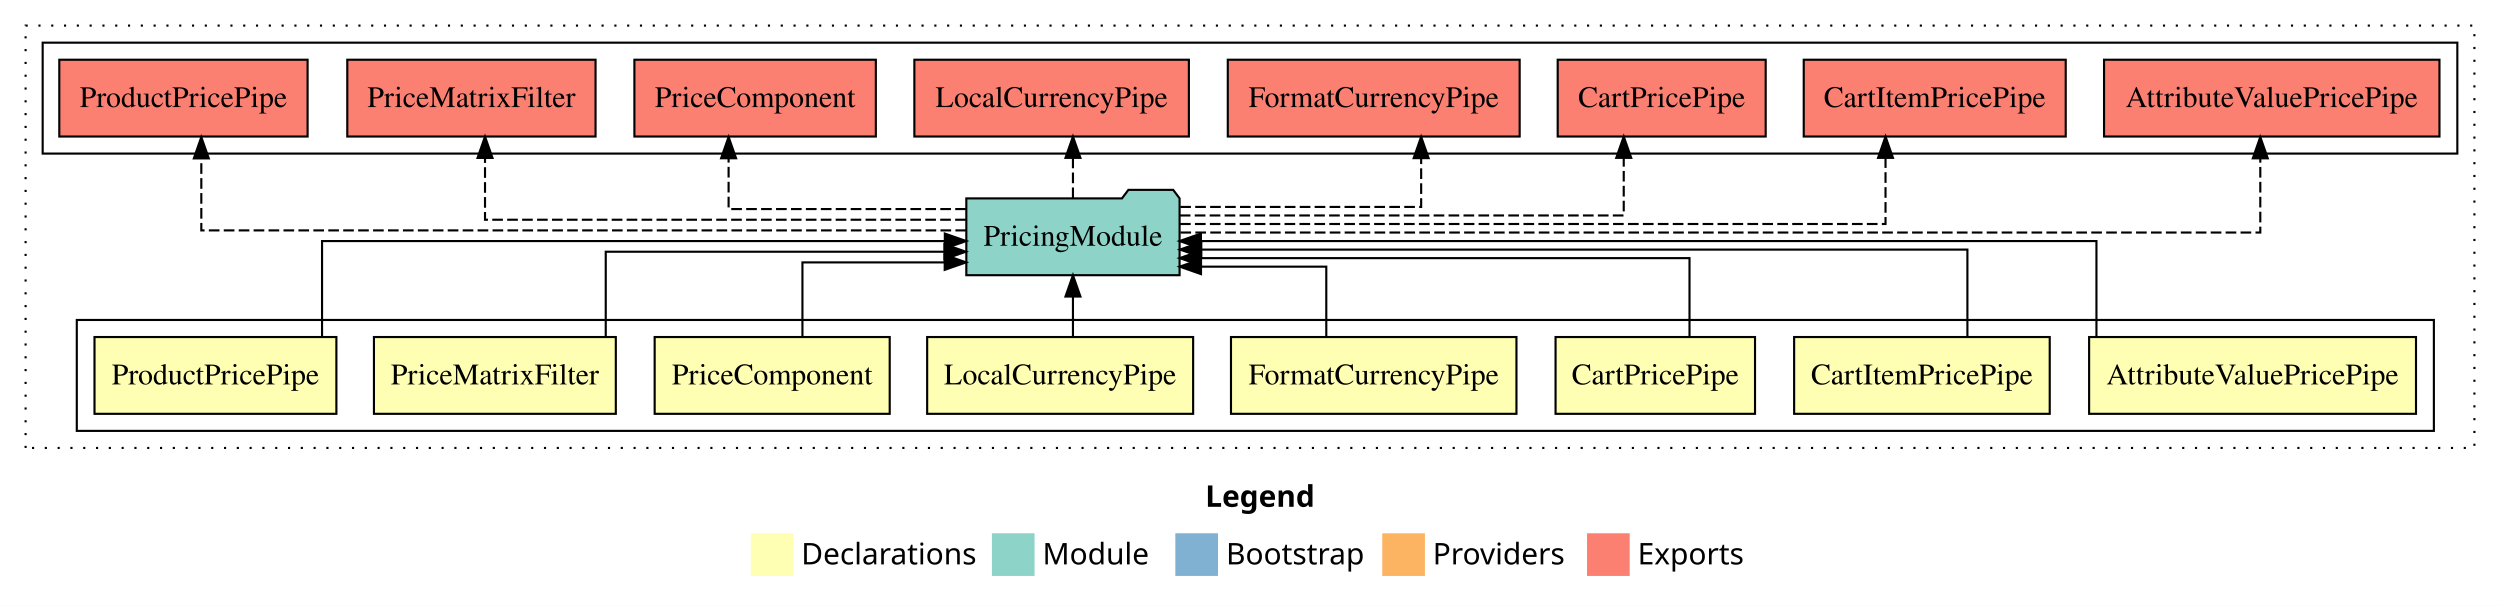
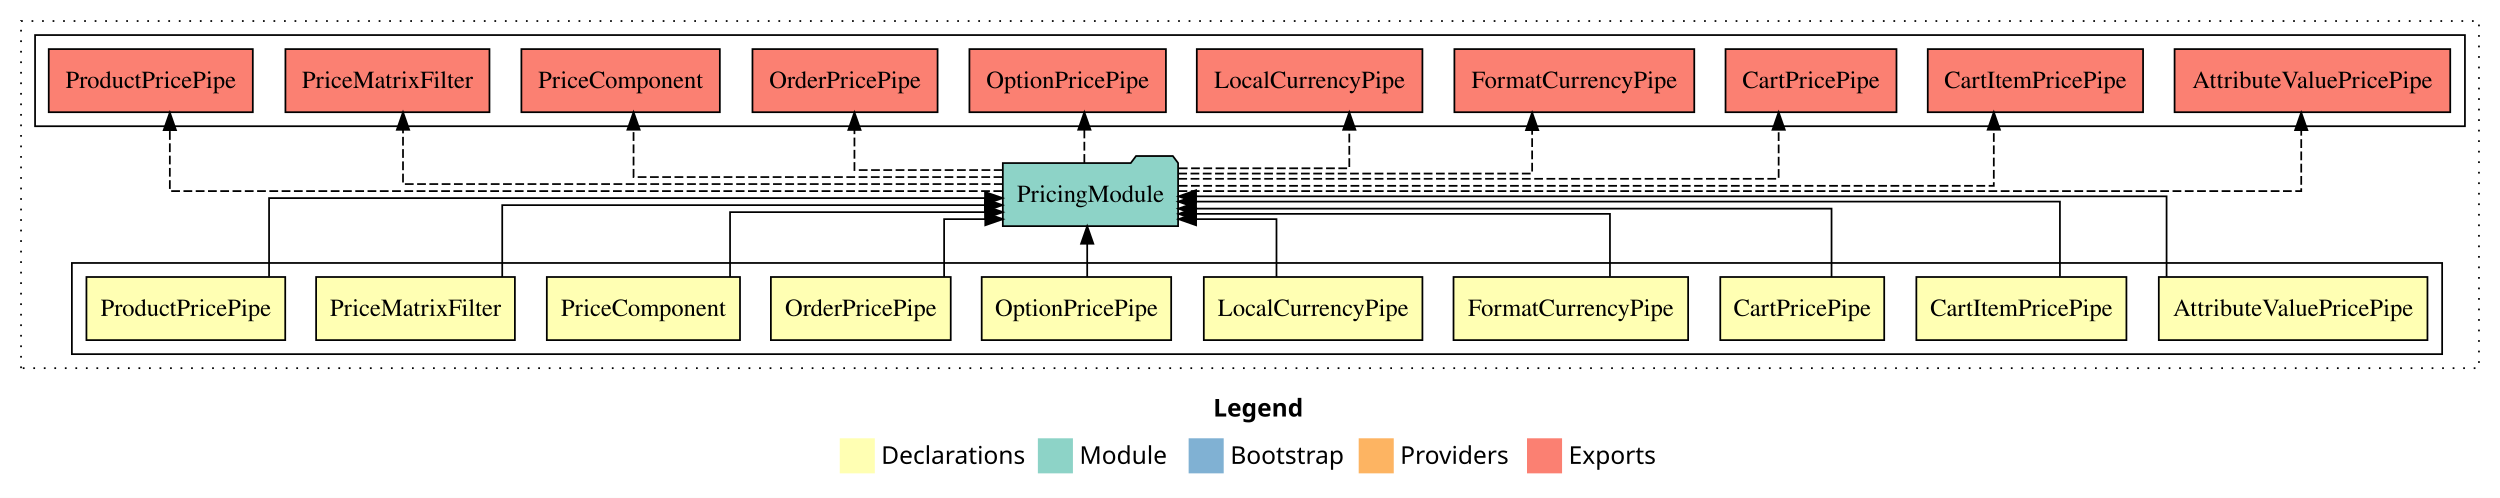
- <svg xmlns="http://www.w3.org/2000/svg" width="1172pt" height="284pt" viewBox="0.00 0.00 1172.00 284.00">
+ <svg xmlns="http://www.w3.org/2000/svg" width="1426pt" height="284pt" viewBox="0.00 0.00 1426.00 284.00">
  <g id="graph0" class="graph" transform="scale(1 1) rotate(0) translate(4 280)">
-     <polygon fill="#ffffff" stroke="transparent" points="-4,4 -4,-280 1168,-280 1168,4 -4,4" />
-     <text text-anchor="start" x="561.009" y="-42.4" font-family="sans-serif" font-weight="bold" font-size="14.00" fill="#000000">Legend</text>
-     <polygon fill="#ffffb3" stroke="transparent" points="348,-10 348,-30 368,-30 368,-10 348,-10" />
-     <text text-anchor="start" x="371.629" y="-15.4" font-family="sans-serif" font-size="14.00" fill="#000000">  Declarations</text>
-     <polygon fill="#8dd3c7" stroke="transparent" points="461,-10 461,-30 481,-30 481,-10 461,-10" />
-     <text text-anchor="start" x="484.725" y="-15.4" font-family="sans-serif" font-size="14.00" fill="#000000">  Module</text>
-     <polygon fill="#80b1d3" stroke="transparent" points="547,-10 547,-30 567,-30 567,-10 547,-10" />
-     <text text-anchor="start" x="570.781" y="-15.4" font-family="sans-serif" font-size="14.00" fill="#000000">  Bootstrap</text>
-     <polygon fill="#fdb462" stroke="transparent" points="644,-10 644,-30 664,-30 664,-10 644,-10" />
-     <text text-anchor="start" x="667.673" y="-15.4" font-family="sans-serif" font-size="14.00" fill="#000000">  Providers</text>
-     <polygon fill="#fb8072" stroke="transparent" points="740,-10 740,-30 760,-30 760,-10 740,-10" />
-     <text text-anchor="start" x="763.726" y="-15.4" font-family="sans-serif" font-size="14.00" fill="#000000">  Exports</text>
+     <polygon fill="#ffffff" stroke="transparent" points="-4,4 -4,-280 1422,-280 1422,4 -4,4" />
+     <text text-anchor="start" x="688.009" y="-42.4" font-family="sans-serif" font-weight="bold" font-size="14.00" fill="#000000">Legend</text>
+     <polygon fill="#ffffb3" stroke="transparent" points="475,-10 475,-30 495,-30 495,-10 475,-10" />
+     <text text-anchor="start" x="498.629" y="-15.4" font-family="sans-serif" font-size="14.00" fill="#000000">  Declarations</text>
+     <polygon fill="#8dd3c7" stroke="transparent" points="588,-10 588,-30 608,-30 608,-10 588,-10" />
+     <text text-anchor="start" x="611.725" y="-15.4" font-family="sans-serif" font-size="14.00" fill="#000000">  Module</text>
+     <polygon fill="#80b1d3" stroke="transparent" points="674,-10 674,-30 694,-30 694,-10 674,-10" />
+     <text text-anchor="start" x="697.781" y="-15.4" font-family="sans-serif" font-size="14.00" fill="#000000">  Bootstrap</text>
+     <polygon fill="#fdb462" stroke="transparent" points="771,-10 771,-30 791,-30 791,-10 771,-10" />
+     <text text-anchor="start" x="794.673" y="-15.4" font-family="sans-serif" font-size="14.00" fill="#000000">  Providers</text>
+     <polygon fill="#fb8072" stroke="transparent" points="867,-10 867,-30 887,-30 887,-10 867,-10" />
+     <text text-anchor="start" x="890.726" y="-15.4" font-family="sans-serif" font-size="14.00" fill="#000000">  Exports</text>
    <g id="clust1" class="cluster">
-       <polygon fill="none" stroke="#000000" stroke-dasharray="1,5" points="8,-70 8,-268 1156,-268 1156,-70 8,-70" />
+       <polygon fill="none" stroke="#000000" stroke-dasharray="1,5" points="8,-70 8,-268 1410,-268 1410,-70 8,-70" />
    </g>
    <g id="clust2" class="cluster">
-       <polygon fill="none" stroke="#000000" points="32,-78 32,-130 1137,-130 1137,-78 32,-78" />
+       <polygon fill="none" stroke="#000000" points="37,-78 37,-130 1389,-130 1389,-78 37,-78" />
    </g>
-     <g id="clust12" class="cluster">
-       <polygon fill="none" stroke="#000000" points="16,-208 16,-260 1148,-260 1148,-208 16,-208" />
+     <g id="clust14" class="cluster">
+       <polygon fill="none" stroke="#000000" points="16,-208 16,-260 1402,-260 1402,-208 16,-208" />
    </g>
    <g id="node1" class="node">
-       <polygon fill="#ffffb3" stroke="#000000" points="1128.622,-122 975.378,-122 975.378,-86 1128.622,-86 1128.622,-122" />
-       <text text-anchor="middle" x="1052" y="-99.8" font-family="Times,serif" font-size="14.00" fill="#000000">AttributeValuePricePipe</text>
+       <polygon fill="#ffffb3" stroke="#000000" points="1380.622,-122 1227.378,-122 1227.378,-86 1380.622,-86 1380.622,-122" />
+       <text text-anchor="middle" x="1304" y="-99.8" font-family="Times,serif" font-size="14.00" fill="#000000">AttributeValuePricePipe</text>
+     </g>
+     <g id="node11" class="node">
+       <polygon fill="#8dd3c7" stroke="#000000" points="667.989,-187 664.989,-191 643.989,-191 640.989,-187 568.011,-187 568.011,-151 667.989,-151 667.989,-187" />
+       <text text-anchor="middle" x="618" y="-164.8" font-family="Times,serif" font-size="14.00" fill="#000000">PricingModule</text>
+     </g>
+     <g id="edge1" class="edge">
+       <path fill="none" stroke="#000000" d="M1231.814,-122.169C1231.814,-141.09 1231.814,-168 1231.814,-168 1231.814,-168 678.231,-168 678.231,-168" />
+       <polygon fill="#000000" stroke="#000000" points="678.231,-164.5 668.231,-168 678.231,-171.5 678.231,-164.5" />
+     </g>
+     <g id="node2" class="node">
+       <polygon fill="#ffffb3" stroke="#000000" points="1208.91,-122 1089.09,-122 1089.09,-86 1208.91,-86 1208.91,-122" />
+       <text text-anchor="middle" x="1149" y="-99.8" font-family="Times,serif" font-size="14.00" fill="#000000">CartItemPricePipe</text>
+     </g>
+     <g id="edge2" class="edge">
+       <path fill="none" stroke="#000000" d="M1170.985,-122.302C1170.985,-140.27 1170.985,-165 1170.985,-165 1170.985,-165 678.049,-165 678.049,-165" />
+       <polygon fill="#000000" stroke="#000000" points="678.049,-161.5 668.049,-165 678.049,-168.5 678.049,-161.5" />
+     </g>
+     <g id="node3" class="node">
+       <polygon fill="#ffffb3" stroke="#000000" points="1070.754,-122 977.246,-122 977.246,-86 1070.754,-86 1070.754,-122" />
+       <text text-anchor="middle" x="1024" y="-99.8" font-family="Times,serif" font-size="14.00" fill="#000000">CartPricePipe</text>
+     </g>
+     <g id="edge3" class="edge">
+       <path fill="none" stroke="#000000" d="M1040.709,-122.035C1040.709,-138.734 1040.709,-161 1040.709,-161 1040.709,-161 678.15,-161 678.15,-161" />
+       <polygon fill="#000000" stroke="#000000" points="678.15,-157.5 668.15,-161 678.15,-164.5 678.15,-157.5" />
+     </g>
+     <g id="node4" class="node">
+       <polygon fill="#ffffb3" stroke="#000000" points="958.914,-122 825.086,-122 825.086,-86 958.914,-86 958.914,-122" />
+       <text text-anchor="middle" x="892" y="-99.8" font-family="Times,serif" font-size="14.00" fill="#000000">FormatCurrencyPipe</text>
+     </g>
+     <g id="edge4" class="edge">
+       <path fill="none" stroke="#000000" d="M914.319,-122.282C914.319,-137.948 914.319,-158 914.319,-158 914.319,-158 678.266,-158 678.266,-158" />
+       <polygon fill="#000000" stroke="#000000" points="678.266,-154.5 668.266,-158 678.266,-161.5 678.266,-154.5" />
+     </g>
+     <g id="node5" class="node">
+       <polygon fill="#ffffb3" stroke="#000000" points="807.347,-122 682.653,-122 682.653,-86 807.347,-86 807.347,-122" />
+       <text text-anchor="middle" x="745" y="-99.8" font-family="Times,serif" font-size="14.00" fill="#000000">LocalCurrencyPipe</text>
+     </g>
+     <g id="edge5" class="edge">
+       <path fill="none" stroke="#000000" d="M724.109,-122.124C724.109,-136.783 724.109,-155 724.109,-155 724.109,-155 678.258,-155 678.258,-155" />
+       <polygon fill="#000000" stroke="#000000" points="678.258,-151.5 668.258,-155 678.258,-158.5 678.258,-151.5" />
+     </g>
+     <g id="node6" class="node">
+       <polygon fill="#ffffb3" stroke="#000000" points="664.04,-122 555.96,-122 555.96,-86 664.04,-86 664.04,-122" />
+       <text text-anchor="middle" x="610" y="-99.8" font-family="Times,serif" font-size="14.00" fill="#000000">OptionPricePipe</text>
+     </g>
+     <g id="edge6" class="edge">
+       <path fill="none" stroke="#000000" d="M616.138,-122.106C616.138,-122.106 616.138,-140.991 616.138,-140.991" />
+       <polygon fill="#000000" stroke="#000000" points="612.638,-140.991 616.138,-150.991 619.638,-140.991 612.638,-140.991" />
+     </g>
+     <g id="node7" class="node">
+       <polygon fill="#ffffb3" stroke="#000000" points="538.294,-122 435.706,-122 435.706,-86 538.294,-86 538.294,-122" />
+       <text text-anchor="middle" x="487" y="-99.8" font-family="Times,serif" font-size="14.00" fill="#000000">OrderPricePipe</text>
+     </g>
+     <g id="edge7" class="edge">
+       <path fill="none" stroke="#000000" d="M534.522,-122.124C534.522,-136.783 534.522,-155 534.522,-155 534.522,-155 557.995,-155 557.995,-155" />
+       <polygon fill="#000000" stroke="#000000" points="557.995,-158.5 567.995,-155 557.994,-151.5 557.995,-158.5" />
+     </g>
+     <g id="node8" class="node">
+       <polygon fill="#ffffb3" stroke="#000000" points="418.095,-122 307.905,-122 307.905,-86 418.095,-86 418.095,-122" />
+       <text text-anchor="middle" x="363" y="-99.8" font-family="Times,serif" font-size="14.00" fill="#000000">PriceComponent</text>
+     </g>
+     <g id="edge8" class="edge">
+       <path fill="none" stroke="#000000" d="M412.423,-122.009C412.423,-138.049 412.423,-159 412.423,-159 412.423,-159 557.973,-159 557.973,-159" />
+       <polygon fill="#000000" stroke="#000000" points="557.973,-162.5 567.973,-159 557.973,-155.5 557.973,-162.5" />
    </g>
    <g id="node9" class="node">
-       <polygon fill="#8dd3c7" stroke="#000000" points="548.989,-187 545.989,-191 524.989,-191 521.989,-187 449.011,-187 449.011,-151 548.989,-151 548.989,-187" />
-       <text text-anchor="middle" x="499" y="-164.8" font-family="Times,serif" font-size="14.00" fill="#000000">PricingModule</text>
+       <polygon fill="#ffffb3" stroke="#000000" points="289.694,-122 176.306,-122 176.306,-86 289.694,-86 289.694,-122" />
+       <text text-anchor="middle" x="233" y="-99.8" font-family="Times,serif" font-size="14.00" fill="#000000">PriceMatrixFilter</text>
    </g>
-     <g id="edge1" class="edge">
-       <path fill="none" stroke="#000000" d="M978.814,-122.222C978.814,-140.828 978.814,-167 978.814,-167 978.814,-167 558.991,-167 558.991,-167" />
-       <polygon fill="#000000" stroke="#000000" points="558.991,-163.5 548.991,-167 558.991,-170.5 558.991,-163.5" />
-     </g>
-     <g id="node2" class="node">
-       <polygon fill="#ffffb3" stroke="#000000" points="956.91,-122 837.09,-122 837.09,-86 956.91,-86 956.91,-122" />
-       <text text-anchor="middle" x="897" y="-99.8" font-family="Times,serif" font-size="14.00" fill="#000000">CartItemPricePipe</text>
-     </g>
-     <g id="edge2" class="edge">
-       <path fill="none" stroke="#000000" d="M918.318,-122.022C918.318,-139.373 918.318,-163 918.318,-163 918.318,-163 559.163,-163 559.163,-163" />
-       <polygon fill="#000000" stroke="#000000" points="559.163,-159.5 549.163,-163 559.163,-166.5 559.163,-159.5" />
-     </g>
-     <g id="node3" class="node">
-       <polygon fill="#ffffb3" stroke="#000000" points="818.754,-122 725.246,-122 725.246,-86 818.754,-86 818.754,-122" />
-       <text text-anchor="middle" x="772" y="-99.8" font-family="Times,serif" font-size="14.00" fill="#000000">CartPricePipe</text>
-     </g>
-     <g id="edge3" class="edge">
-       <path fill="none" stroke="#000000" d="M788.042,-122.009C788.042,-138.049 788.042,-159 788.042,-159 788.042,-159 559.017,-159 559.017,-159" />
-       <polygon fill="#000000" stroke="#000000" points="559.017,-155.5 549.017,-159 559.017,-162.5 559.017,-155.5" />
-     </g>
-     <g id="node4" class="node">
-       <polygon fill="#ffffb3" stroke="#000000" points="706.914,-122 573.086,-122 573.086,-86 706.914,-86 706.914,-122" />
-       <text text-anchor="middle" x="640" y="-99.8" font-family="Times,serif" font-size="14.00" fill="#000000">FormatCurrencyPipe</text>
-     </g>
-     <g id="edge4" class="edge">
-       <path fill="none" stroke="#000000" d="M617.764,-122.124C617.764,-136.783 617.764,-155 617.764,-155 617.764,-155 559.023,-155 559.023,-155" />
-       <polygon fill="#000000" stroke="#000000" points="559.023,-151.5 549.023,-155 559.023,-158.5 559.023,-151.5" />
-     </g>
-     <g id="node5" class="node">
-       <polygon fill="#ffffb3" stroke="#000000" points="555.347,-122 430.653,-122 430.653,-86 555.347,-86 555.347,-122" />
-       <text text-anchor="middle" x="493" y="-99.8" font-family="Times,serif" font-size="14.00" fill="#000000">LocalCurrencyPipe</text>
-     </g>
-     <g id="edge5" class="edge">
-       <path fill="none" stroke="#000000" d="M499,-122.106C499,-122.106 499,-140.991 499,-140.991" />
-       <polygon fill="#000000" stroke="#000000" points="495.5,-140.991 499,-150.991 502.5,-140.991 495.5,-140.991" />
-     </g>
-     <g id="node6" class="node">
-       <polygon fill="#ffffb3" stroke="#000000" points="413.095,-122 302.905,-122 302.905,-86 413.095,-86 413.095,-122" />
-       <text text-anchor="middle" x="358" y="-99.8" font-family="Times,serif" font-size="14.00" fill="#000000">PriceComponent</text>
-     </g>
-     <g id="edge6" class="edge">
-       <path fill="none" stroke="#000000" d="M372.183,-122.24C372.183,-137.571 372.183,-157 372.183,-157 372.183,-157 438.878,-157 438.878,-157" />
-       <polygon fill="#000000" stroke="#000000" points="438.878,-160.5 448.878,-157 438.878,-153.5 438.878,-160.5" />
-     </g>
-     <g id="node7" class="node">
-       <polygon fill="#ffffb3" stroke="#000000" points="284.694,-122 171.306,-122 171.306,-86 284.694,-86 284.694,-122" />
-       <text text-anchor="middle" x="228" y="-99.8" font-family="Times,serif" font-size="14.00" fill="#000000">PriceMatrixFilter</text>
-     </g>
-     <g id="edge7" class="edge">
-       <path fill="none" stroke="#000000" d="M279.972,-122.034C279.972,-139.06 279.972,-162 279.972,-162 279.972,-162 438.75,-162 438.75,-162" />
-       <polygon fill="#000000" stroke="#000000" points="438.75,-165.5 448.75,-162 438.75,-158.5 438.75,-165.5" />
-     </g>
-     <g id="node8" class="node">
-       <polygon fill="#ffffb3" stroke="#000000" points="153.699,-122 40.301,-122 40.301,-86 153.699,-86 153.699,-122" />
-       <text text-anchor="middle" x="97" y="-99.8" font-family="Times,serif" font-size="14.00" fill="#000000">ProductPricePipe</text>
-     </g>
-     <g id="edge8" class="edge">
-       <path fill="none" stroke="#000000" d="M146.975,-122.222C146.975,-140.828 146.975,-167 146.975,-167 146.975,-167 438.937,-167 438.937,-167" />
-       <polygon fill="#000000" stroke="#000000" points="438.937,-170.5 448.937,-167 438.937,-163.5 438.937,-170.5" />
+     <g id="edge9" class="edge">
+       <path fill="none" stroke="#000000" d="M282.472,-122.022C282.472,-139.373 282.472,-163 282.472,-163 282.472,-163 557.768,-163 557.768,-163" />
+       <polygon fill="#000000" stroke="#000000" points="557.768,-166.5 567.768,-163 557.768,-159.5 557.768,-166.5" />
    </g>
    <g id="node10" class="node">
-       <polygon fill="#fb8072" stroke="#000000" points="1139.621,-252 982.379,-252 982.379,-216 1139.621,-216 1139.621,-252" />
-       <text text-anchor="middle" x="1061" y="-229.8" font-family="Times,serif" font-size="14.00" fill="#000000">AttributeValuePricePipe </text>
-     </g>
-     <g id="edge9" class="edge">
-       <path fill="none" stroke="#000000" stroke-dasharray="5,2" d="M549.379,-171C686.397,-171 1055.625,-171 1055.625,-171 1055.625,-171 1055.625,-205.778 1055.625,-205.778" />
-       <polygon fill="#000000" stroke="#000000" points="1052.125,-205.778 1055.625,-215.778 1059.125,-205.778 1052.125,-205.778" />
-     </g>
-     <g id="node11" class="node">
-       <polygon fill="#fb8072" stroke="#000000" points="964.41,-252 841.59,-252 841.59,-216 964.41,-216 964.41,-252" />
-       <text text-anchor="middle" x="903" y="-229.8" font-family="Times,serif" font-size="14.00" fill="#000000">CartItemPricePipe </text>
+       <polygon fill="#ffffb3" stroke="#000000" points="158.699,-122 45.301,-122 45.301,-86 158.699,-86 158.699,-122" />
+       <text text-anchor="middle" x="102" y="-99.8" font-family="Times,serif" font-size="14.00" fill="#000000">ProductPricePipe</text>
    </g>
    <g id="edge10" class="edge">
-       <path fill="none" stroke="#000000" stroke-dasharray="5,2" d="M549.192,-175C652.631,-175 879.932,-175 879.932,-175 879.932,-175 879.932,-205.977 879.932,-205.977" />
-       <polygon fill="#000000" stroke="#000000" points="876.432,-205.977 879.932,-215.977 883.432,-205.977 876.432,-205.977" />
+       <path fill="none" stroke="#000000" d="M149.475,-122.222C149.475,-140.828 149.475,-167 149.475,-167 149.475,-167 557.86,-167 557.86,-167" />
+       <polygon fill="#000000" stroke="#000000" points="557.86,-170.5 567.86,-167 557.86,-163.5 557.86,-170.5" />
    </g>
    <g id="node12" class="node">
-       <polygon fill="#fb8072" stroke="#000000" points="823.754,-252 726.246,-252 726.246,-216 823.754,-216 823.754,-252" />
-       <text text-anchor="middle" x="775" y="-229.8" font-family="Times,serif" font-size="14.00" fill="#000000">CartPricePipe </text>
+       <polygon fill="#fb8072" stroke="#000000" points="1393.621,-252 1236.379,-252 1236.379,-216 1393.621,-216 1393.621,-252" />
+       <text text-anchor="middle" x="1315" y="-229.8" font-family="Times,serif" font-size="14.00" fill="#000000">AttributeValuePricePipe </text>
    </g>
    <g id="edge11" class="edge">
-       <path fill="none" stroke="#000000" stroke-dasharray="5,2" d="M549.091,-179C624.179,-179 757.208,-179 757.208,-179 757.208,-179 757.208,-205.991 757.208,-205.991" />
-       <polygon fill="#000000" stroke="#000000" points="753.708,-205.991 757.208,-215.991 760.708,-205.991 753.708,-205.991" />
+       <path fill="none" stroke="#000000" stroke-dasharray="5,2" d="M668.224,-171C827.149,-171 1308.625,-171 1308.625,-171 1308.625,-171 1308.625,-205.778 1308.625,-205.778" />
+       <polygon fill="#000000" stroke="#000000" points="1305.125,-205.778 1308.625,-215.778 1312.125,-205.778 1305.125,-205.778" />
    </g>
    <g id="node13" class="node">
-       <polygon fill="#fb8072" stroke="#000000" points="708.414,-252 571.586,-252 571.586,-216 708.414,-216 708.414,-252" />
-       <text text-anchor="middle" x="640" y="-229.8" font-family="Times,serif" font-size="14.00" fill="#000000">FormatCurrencyPipe </text>
+       <polygon fill="#fb8072" stroke="#000000" points="1218.41,-252 1095.59,-252 1095.59,-216 1218.41,-216 1218.41,-252" />
+       <text text-anchor="middle" x="1157" y="-229.8" font-family="Times,serif" font-size="14.00" fill="#000000">CartItemPricePipe </text>
    </g>
    <g id="edge12" class="edge">
-       <path fill="none" stroke="#000000" stroke-dasharray="5,2" d="M549.308,-183C597.27,-183 662.236,-183 662.236,-183 662.236,-183 662.236,-205.876 662.236,-205.876" />
-       <polygon fill="#000000" stroke="#000000" points="658.736,-205.876 662.236,-215.876 665.736,-205.876 658.736,-205.876" />
+       <path fill="none" stroke="#000000" stroke-dasharray="5,2" d="M668.344,-174C797.998,-174 1133.265,-174 1133.265,-174 1133.265,-174 1133.265,-205.998 1133.265,-205.998" />
+       <polygon fill="#000000" stroke="#000000" points="1129.765,-205.998 1133.265,-215.998 1136.765,-205.998 1129.765,-205.998" />
    </g>
    <g id="node14" class="node">
-       <polygon fill="#fb8072" stroke="#000000" points="553.348,-252 424.652,-252 424.652,-216 553.348,-216 553.348,-252" />
-       <text text-anchor="middle" x="489" y="-229.8" font-family="Times,serif" font-size="14.00" fill="#000000">LocalCurrencyPipe </text>
+       <polygon fill="#fb8072" stroke="#000000" points="1077.754,-252 980.246,-252 980.246,-216 1077.754,-216 1077.754,-252" />
+       <text text-anchor="middle" x="1029" y="-229.8" font-family="Times,serif" font-size="14.00" fill="#000000">CartPricePipe </text>
    </g>
    <g id="edge13" class="edge">
-       <path fill="none" stroke="#000000" stroke-dasharray="5,2" d="M499,-187.106C499,-187.106 499,-205.991 499,-205.991" />
-       <polygon fill="#000000" stroke="#000000" points="495.5,-205.991 499,-215.991 502.5,-205.991 495.5,-205.991" />
+       <path fill="none" stroke="#000000" stroke-dasharray="5,2" d="M668.114,-178C773.938,-178 1010.541,-178 1010.541,-178 1010.541,-178 1010.541,-205.973 1010.541,-205.973" />
+       <polygon fill="#000000" stroke="#000000" points="1007.041,-205.973 1010.541,-215.973 1014.041,-205.973 1007.041,-205.973" />
    </g>
    <g id="node15" class="node">
+       <polygon fill="#fb8072" stroke="#000000" points="962.414,-252 825.586,-252 825.586,-216 962.414,-216 962.414,-252" />
+       <text text-anchor="middle" x="894" y="-229.8" font-family="Times,serif" font-size="14.00" fill="#000000">FormatCurrencyPipe </text>
+     </g>
+     <g id="edge14" class="edge">
+       <path fill="none" stroke="#000000" stroke-dasharray="5,2" d="M668.075,-181C741.545,-181 869.931,-181 869.931,-181 869.931,-181 869.931,-205.76 869.931,-205.76" />
+       <polygon fill="#000000" stroke="#000000" points="866.431,-205.76 869.931,-215.76 873.431,-205.76 866.431,-205.76" />
+     </g>
+     <g id="node16" class="node">
+       <polygon fill="#fb8072" stroke="#000000" points="807.348,-252 678.652,-252 678.652,-216 807.348,-216 807.348,-252" />
+       <text text-anchor="middle" x="743" y="-229.8" font-family="Times,serif" font-size="14.00" fill="#000000">LocalCurrencyPipe </text>
+     </g>
+     <g id="edge15" class="edge">
+       <path fill="none" stroke="#000000" stroke-dasharray="5,2" d="M668.397,-184C711.167,-184 765.641,-184 765.641,-184 765.641,-184 765.641,-205.949 765.641,-205.949" />
+       <polygon fill="#000000" stroke="#000000" points="762.141,-205.949 765.641,-215.949 769.141,-205.949 762.141,-205.949" />
+     </g>
+     <g id="node17" class="node">
+       <polygon fill="#fb8072" stroke="#000000" points="661.039,-252 548.961,-252 548.961,-216 661.039,-216 661.039,-252" />
+       <text text-anchor="middle" x="605" y="-229.8" font-family="Times,serif" font-size="14.00" fill="#000000">OptionPricePipe </text>
+     </g>
+     <g id="edge16" class="edge">
+       <path fill="none" stroke="#000000" stroke-dasharray="5,2" d="M614.513,-187.106C614.513,-187.106 614.513,-205.991 614.513,-205.991" />
+       <polygon fill="#000000" stroke="#000000" points="611.013,-205.991 614.513,-215.991 618.013,-205.991 611.013,-205.991" />
+     </g>
+     <g id="node18" class="node">
+       <polygon fill="#fb8072" stroke="#000000" points="530.793,-252 425.207,-252 425.207,-216 530.793,-216 530.793,-252" />
+       <text text-anchor="middle" x="478" y="-229.8" font-family="Times,serif" font-size="14.00" fill="#000000">OrderPricePipe </text>
+     </g>
+     <g id="edge17" class="edge">
+       <path fill="none" stroke="#000000" stroke-dasharray="5,2" d="M567.871,-183C529.595,-183 483.375,-183 483.375,-183 483.375,-183 483.375,-205.876 483.375,-205.876" />
+       <polygon fill="#000000" stroke="#000000" points="479.875,-205.876 483.375,-215.876 486.875,-205.876 479.875,-205.876" />
+     </g>
+     <g id="node19" class="node">
      <polygon fill="#fb8072" stroke="#000000" points="406.596,-252 293.404,-252 293.404,-216 406.596,-216 406.596,-252" />
      <text text-anchor="middle" x="350" y="-229.8" font-family="Times,serif" font-size="14.00" fill="#000000">PriceComponent </text>
    </g>
-     <g id="edge14" class="edge">
-       <path fill="none" stroke="#000000" stroke-dasharray="5,2" d="M448.807,-182C401.418,-182 337.567,-182 337.567,-182 337.567,-182 337.567,-205.813 337.567,-205.813" />
-       <polygon fill="#000000" stroke="#000000" points="334.067,-205.813 337.567,-215.813 341.067,-205.813 334.067,-205.813" />
+     <g id="edge18" class="edge">
+       <path fill="none" stroke="#000000" stroke-dasharray="5,2" d="M567.749,-179C492.014,-179 357.375,-179 357.375,-179 357.375,-179 357.375,-205.991 357.375,-205.991" />
+       <polygon fill="#000000" stroke="#000000" points="353.875,-205.991 357.375,-215.991 360.875,-205.991 353.875,-205.991" />
    </g>
-     <g id="node16" class="node">
+     <g id="node20" class="node">
      <polygon fill="#fb8072" stroke="#000000" points="275.194,-252 158.806,-252 158.806,-216 275.194,-216 275.194,-252" />
      <text text-anchor="middle" x="217" y="-229.8" font-family="Times,serif" font-size="14.00" fill="#000000">PriceMatrixFilter </text>
    </g>
-     <g id="edge15" class="edge">
-       <path fill="none" stroke="#000000" stroke-dasharray="5,2" d="M448.767,-177C369.267,-177 223.375,-177 223.375,-177 223.375,-177 223.375,-205.965 223.375,-205.965" />
-       <polygon fill="#000000" stroke="#000000" points="219.875,-205.965 223.375,-215.965 226.875,-205.965 219.875,-205.965" />
+     <g id="edge19" class="edge">
+       <path fill="none" stroke="#000000" stroke-dasharray="5,2" d="M567.939,-175C462.227,-175 225.875,-175 225.875,-175 225.875,-175 225.875,-205.977 225.875,-205.977" />
+       <polygon fill="#000000" stroke="#000000" points="222.375,-205.977 225.875,-215.977 229.375,-205.977 222.375,-205.977" />
    </g>
-     <g id="node17" class="node">
+     <g id="node21" class="node">
      <polygon fill="#fb8072" stroke="#000000" points="140.2,-252 23.8,-252 23.8,-216 140.2,-216 140.2,-252" />
      <text text-anchor="middle" x="82" y="-229.8" font-family="Times,serif" font-size="14.00" fill="#000000">ProductPricePipe </text>
    </g>
-     <g id="edge16" class="edge">
-       <path fill="none" stroke="#000000" stroke-dasharray="5,2" d="M448.895,-172C339.78,-172 90.375,-172 90.375,-172 90.375,-172 90.375,-205.733 90.375,-205.733" />
-       <polygon fill="#000000" stroke="#000000" points="86.875,-205.733 90.375,-215.733 93.875,-205.733 86.875,-205.733" />
+     <g id="edge20" class="edge">
+       <path fill="none" stroke="#000000" stroke-dasharray="5,2" d="M567.649,-171C436.214,-171 92.875,-171 92.875,-171 92.875,-171 92.875,-205.778 92.875,-205.778" />
+       <polygon fill="#000000" stroke="#000000" points="89.375,-205.778 92.875,-215.778 96.375,-205.778 89.375,-205.778" />
    </g>
  </g>
</svg>
